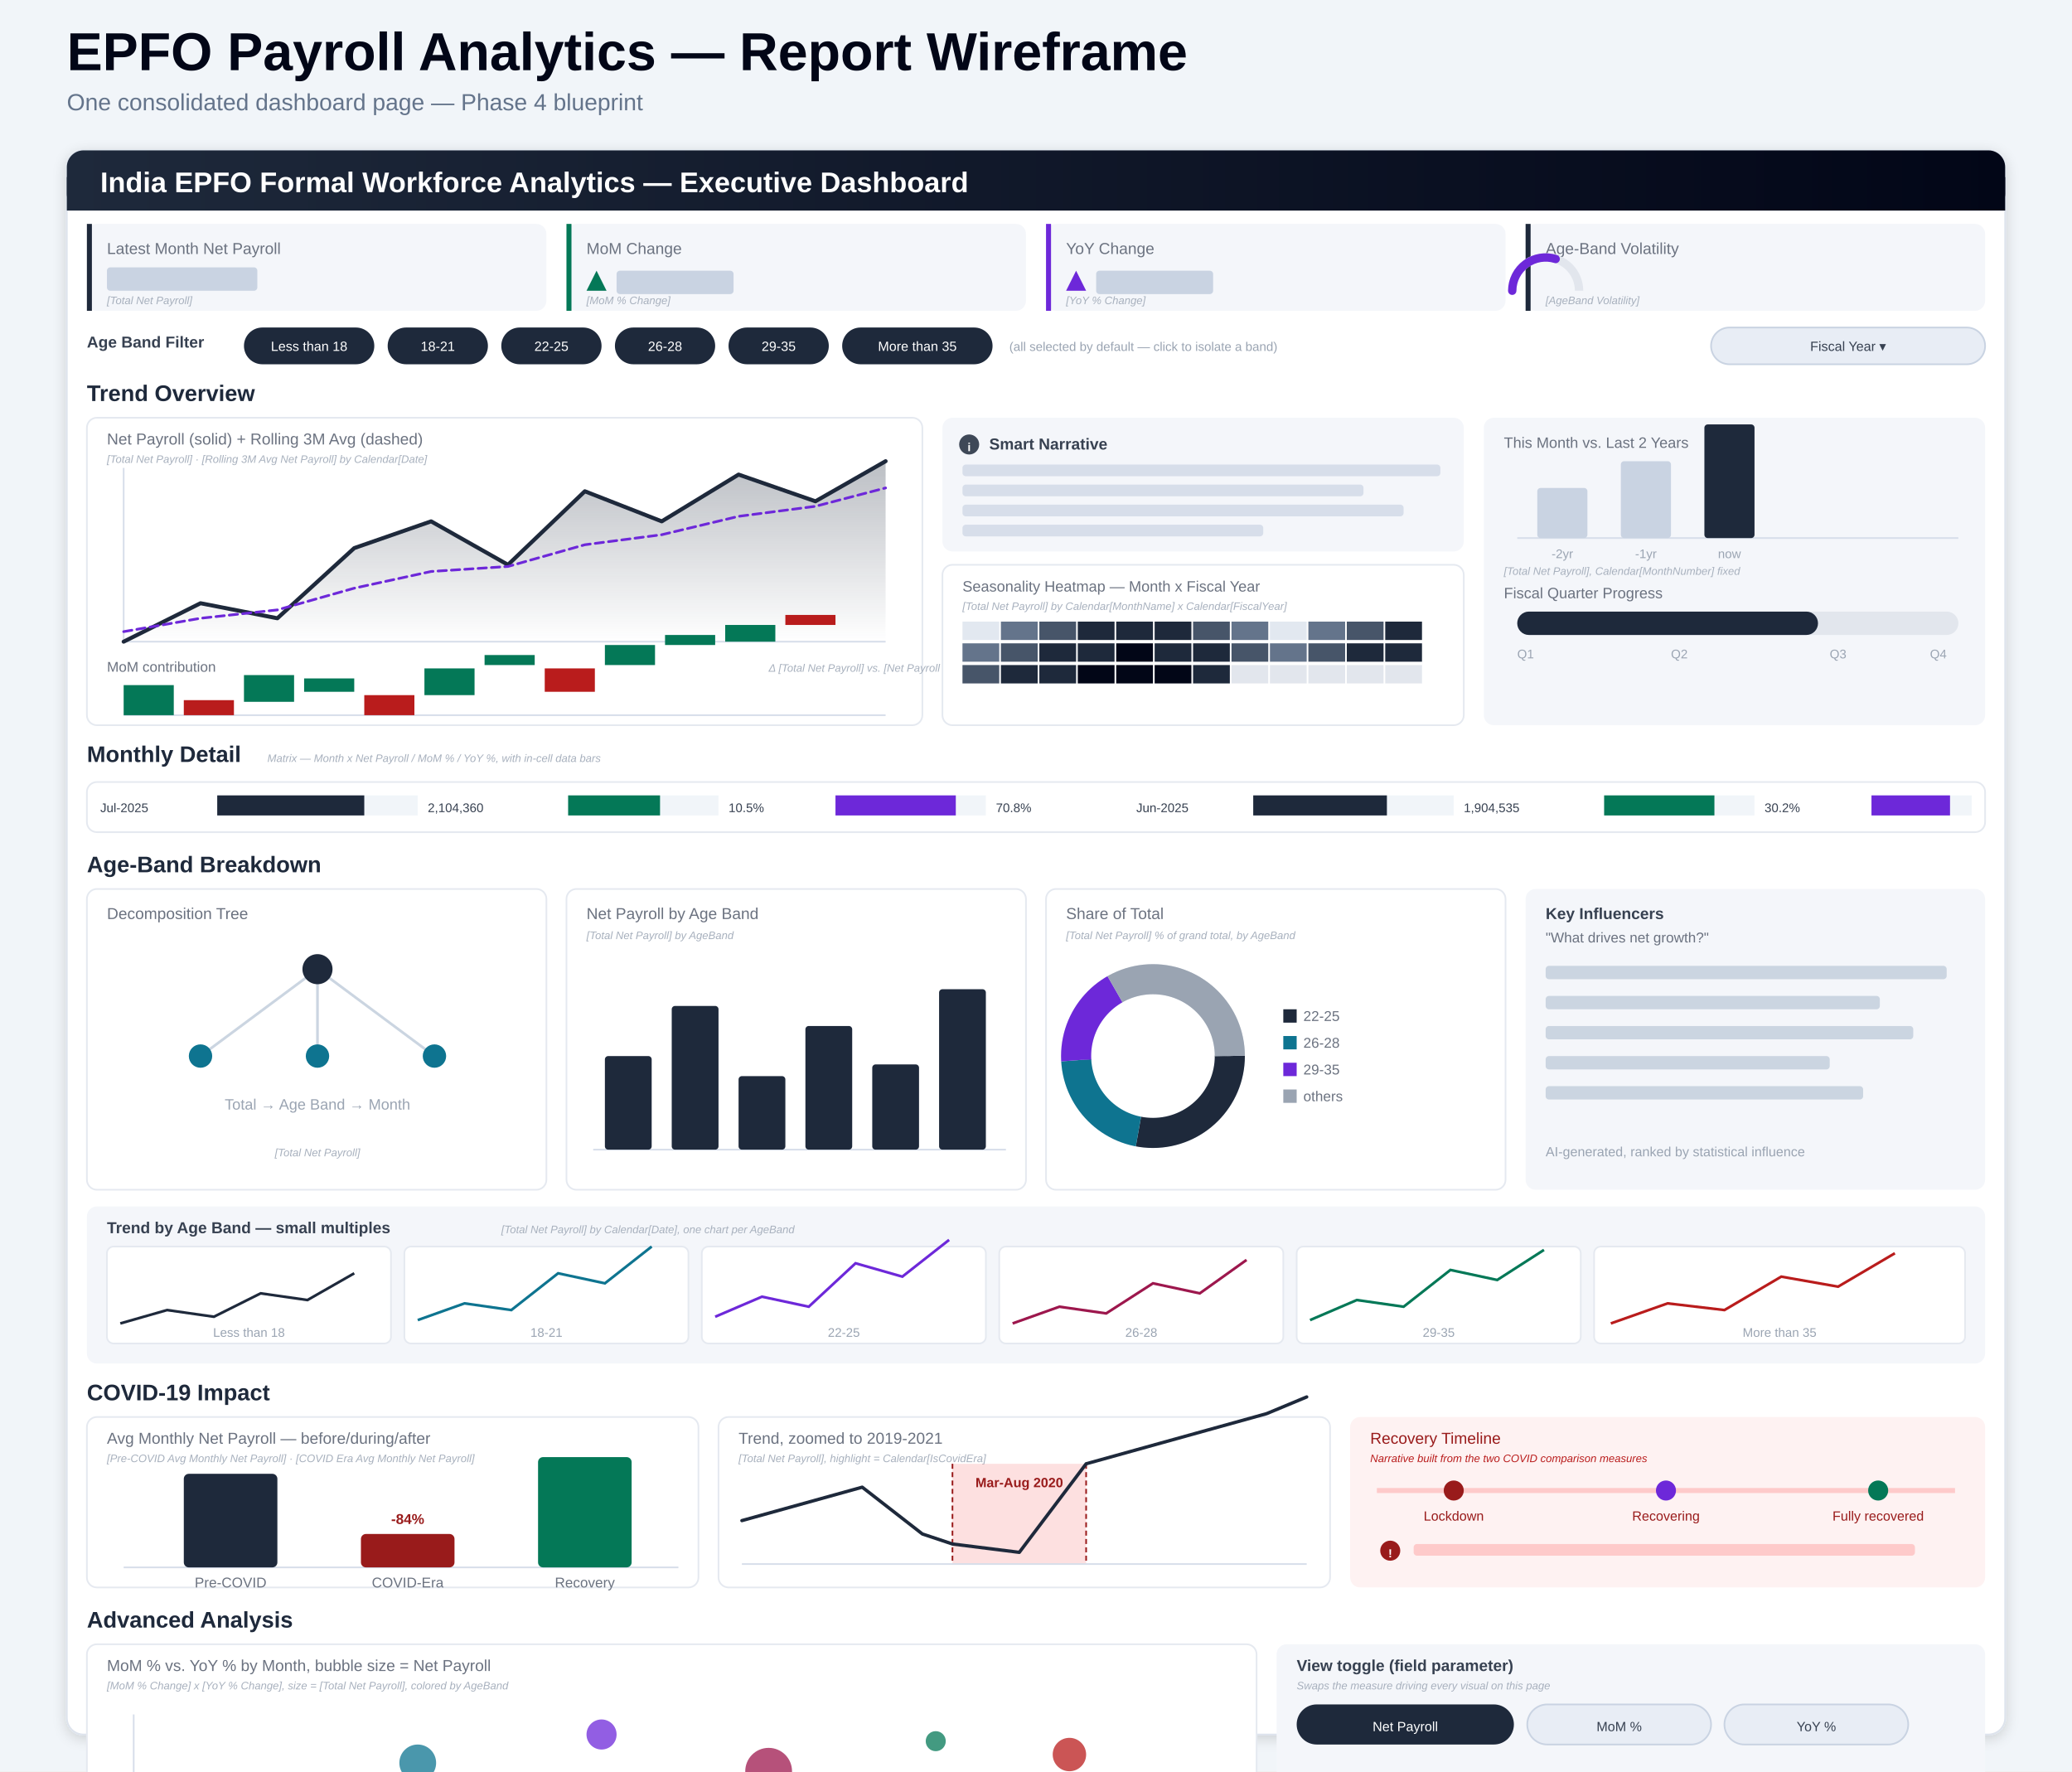
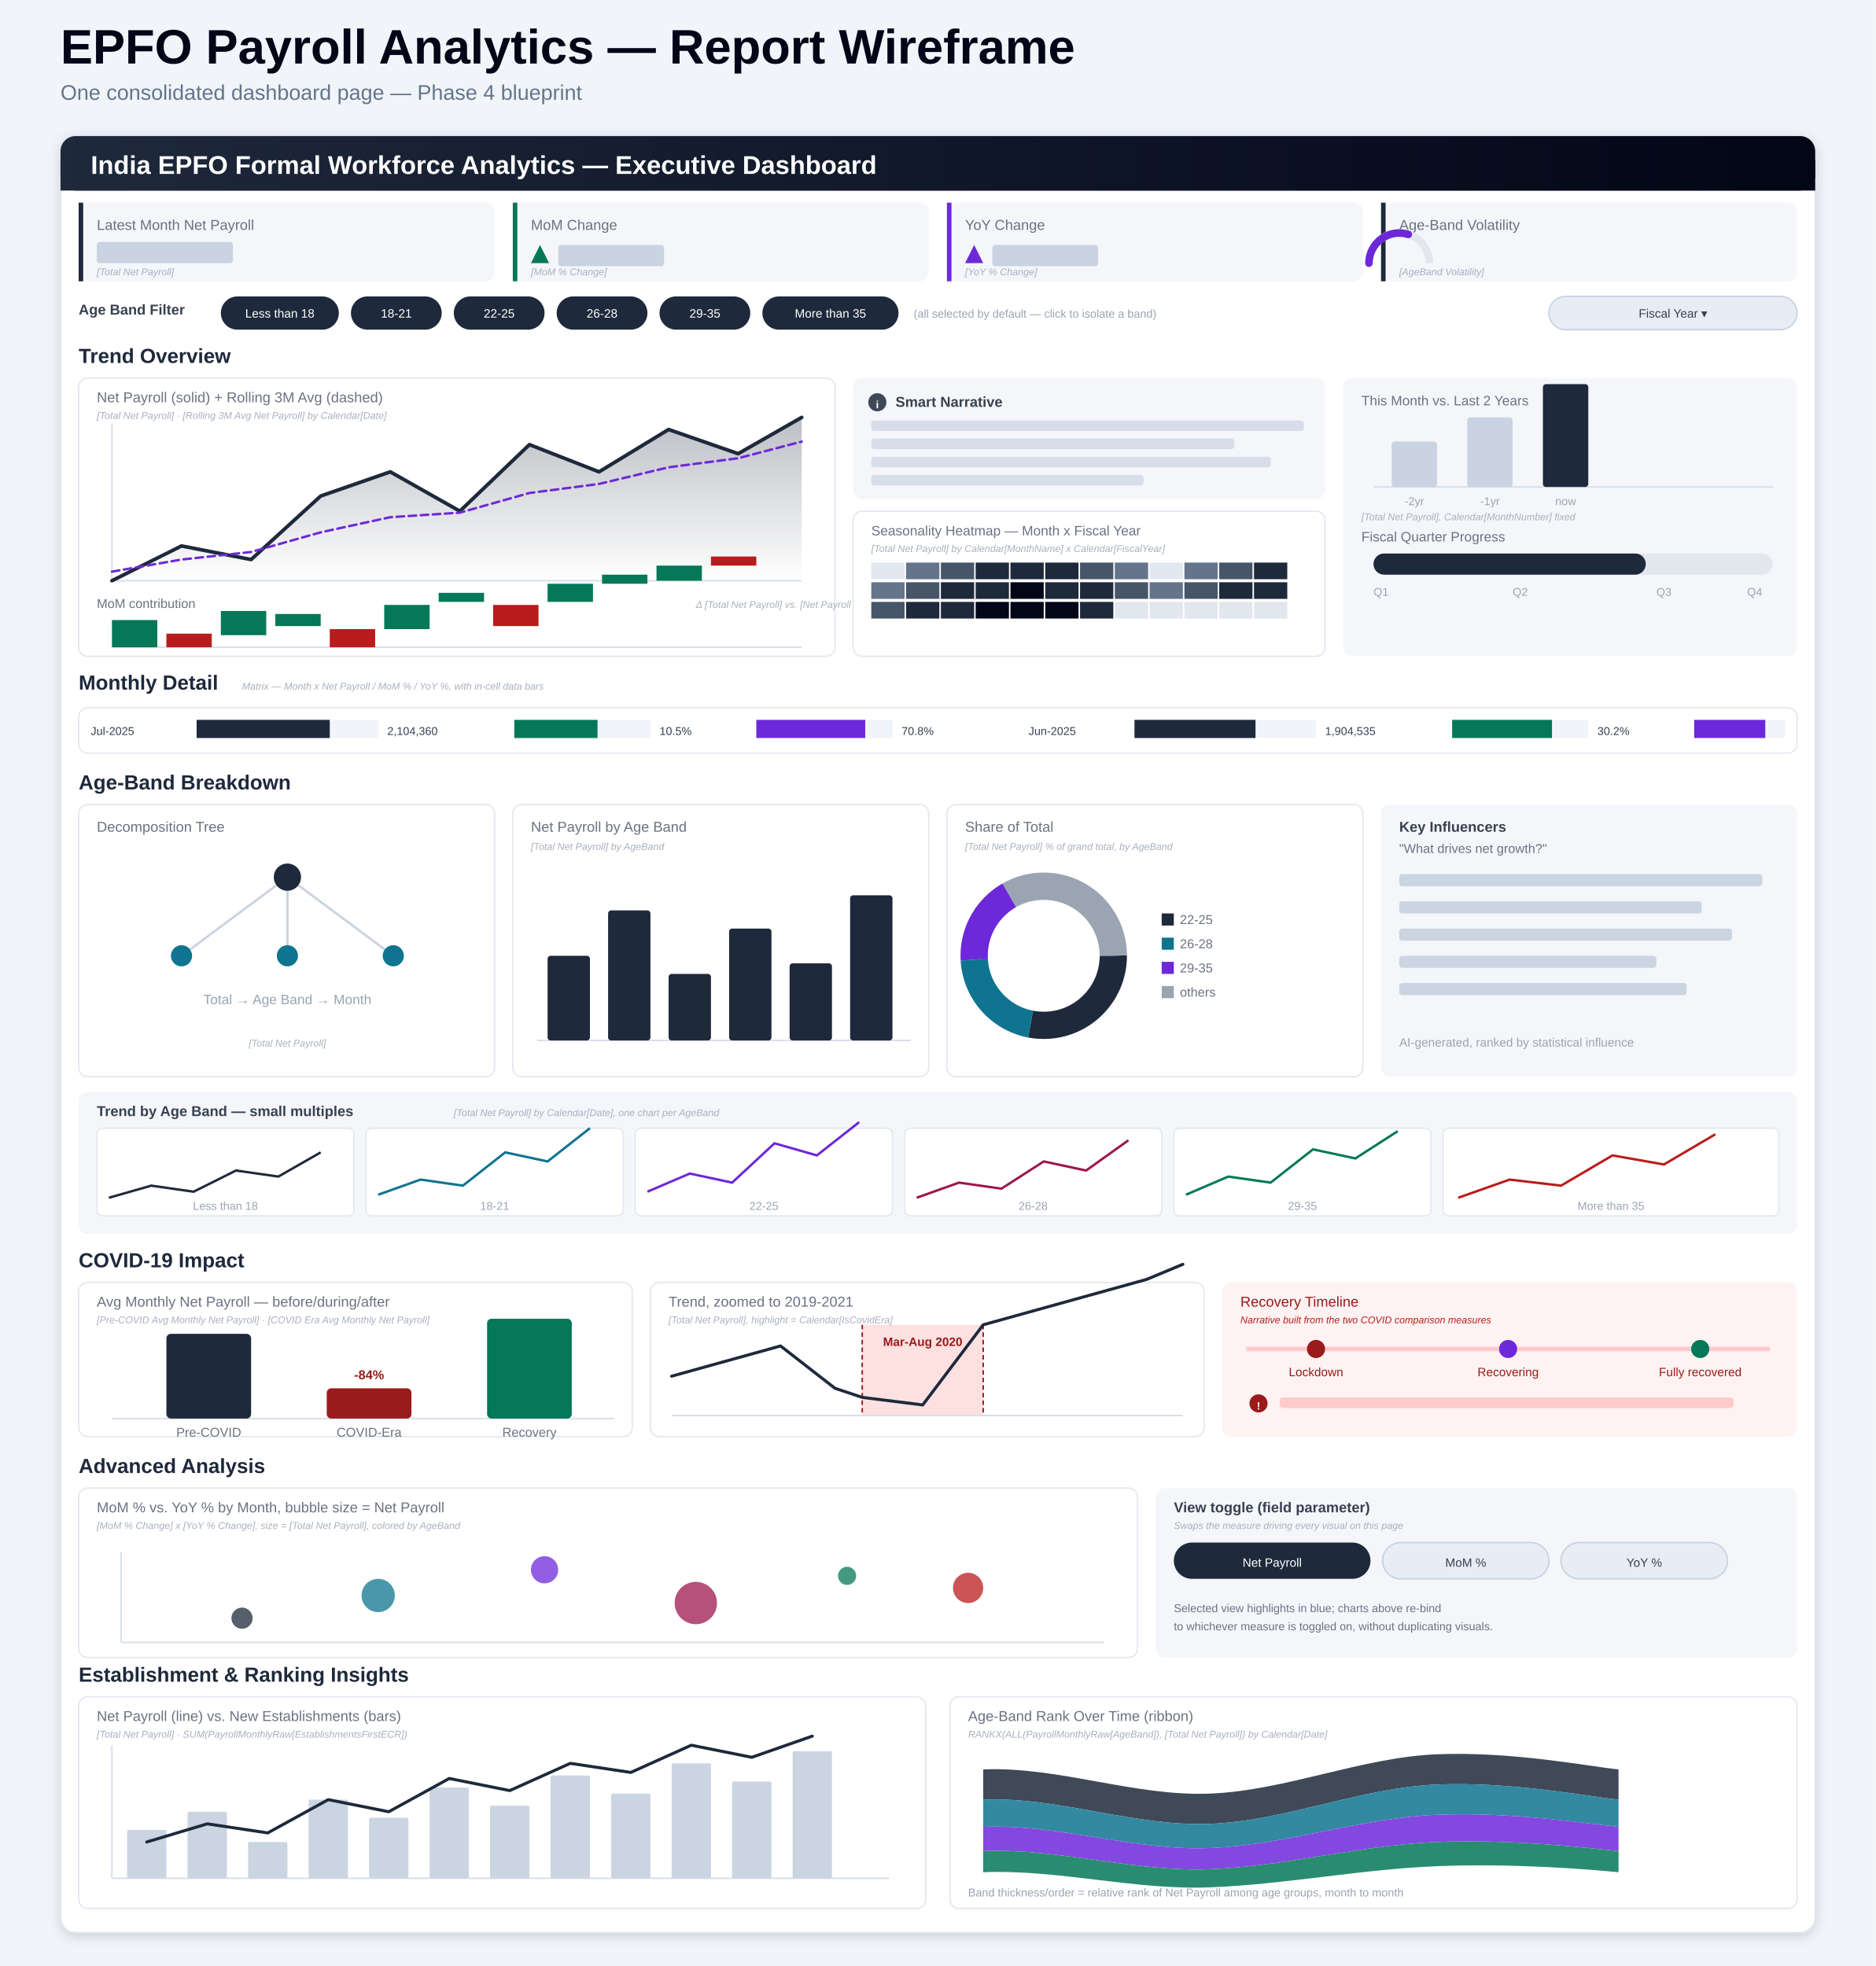
- <svg xmlns="http://www.w3.org/2000/svg" viewBox="0 0 1240 1060" font-family="Segoe UI, Arial, sans-serif">
+ <svg xmlns="http://www.w3.org/2000/svg" viewBox="0 0 1240 1300" font-family="Segoe UI, Arial, sans-serif">
  <defs>
    <filter id="cardShadow" x="-20%" y="-20%" width="140%" height="140%">
      <feDropShadow dx="0" dy="2" stdDeviation="4" flood-color="#020617" flood-opacity="0.16" />
    </filter>
    <linearGradient id="areaFill" x1="0" y1="0" x2="0" y2="1">
      <stop offset="0%" stop-color="#1E293B" stop-opacity="0.30" />
      <stop offset="100%" stop-color="#1E293B" stop-opacity="0" />
    </linearGradient>
    <linearGradient id="headerGradient" x1="0" y1="0" x2="1" y2="0">
      <stop offset="0%" stop-color="#1E293B" />
      <stop offset="100%" stop-color="#020617" />
    </linearGradient>
  </defs>
-   <rect x="0" y="0" width="1240" height="1060" fill="#F1F5F9" />
+   <rect x="0" y="0" width="1240" height="1300" fill="#F1F5F9" />
  <text x="40" y="42" font-size="32" font-weight="800" fill="#020617">EPFO Payroll Analytics — Report Wireframe</text>
  <text x="40" y="66" font-size="14" fill="#64748B">One consolidated dashboard page — Phase 4 blueprint</text>
  <g transform="translate(40,90)">
-     <rect x="0" y="0" width="1160" height="948" rx="10" fill="#ffffff" stroke="#dde3ec" filter="url(#cardShadow)" />
+     <rect x="0" y="0" width="1160" height="1188" rx="10" fill="#ffffff" stroke="#dde3ec" filter="url(#cardShadow)" />
    <rect x="0" y="0" width="1160" height="36" rx="10" fill="url(#headerGradient)" />
    <rect x="0" y="16" width="1160" height="20" fill="url(#headerGradient)" />
    <text x="20" y="25" font-size="17" font-weight="700" fill="#ffffff">India EPFO Formal Workforce Analytics — Executive Dashboard</text>
    <rect x="12" y="44" width="275" height="52" rx="6" fill="#f4f6fa" />
    <rect x="12" y="44" width="3" height="52" fill="#1E293B" />
    <rect x="299" y="44" width="275" height="52" rx="6" fill="#f4f6fa" />
    <rect x="299" y="44" width="3" height="52" fill="#047857" />
    <rect x="586" y="44" width="275" height="52" rx="6" fill="#f4f6fa" />
    <rect x="586" y="44" width="3" height="52" fill="#6D28D9" />
    <rect x="873" y="44" width="275" height="52" rx="6" fill="#f4f6fa" />
    <rect x="873" y="44" width="3" height="52" fill="#1E293B" />
    <g font-size="9.5" fill="#6b7280">
      <text x="24" y="62">Latest Month Net Payroll</text>
      <text x="24" y="92" font-size="6.5" font-style="italic" fill="#a7b0bd">[Total Net Payroll]</text>
      <rect x="24" y="70" width="90" height="14" rx="2" fill="#c9d3e2" />
      <text x="311" y="62">MoM Change</text>
      <g transform="translate(311,72)">
        <polygon points="0,12 6,0 12,12" fill="#047857" />
      </g>
      <rect x="329" y="72" width="70" height="14" rx="2" fill="#c9d3e2" />
      <text x="311" y="92" font-size="6.5" font-style="italic" fill="#a7b0bd">[MoM % Change]</text>
      <text x="598" y="62">YoY Change</text>
      <g transform="translate(598,72)">
        <polygon points="0,12 6,0 12,12" fill="#6D28D9" />
      </g>
      <rect x="616" y="72" width="70" height="14" rx="2" fill="#c9d3e2" />
      <text x="598" y="92" font-size="6.5" font-style="italic" fill="#a7b0bd">[YoY % Change]</text>
      <text x="885" y="62">Age-Band Volatility</text>
      <text x="885" y="92" font-size="6.5" font-style="italic" fill="#a7b0bd">[AgeBand Volatility]</text>
      <g transform="translate(885,84)">
        <path d="M -20,0 A 20,20 0 0 1 20,0" fill="none" stroke="#e2e6ed" stroke-width="5" />
        <path d="M -20,0 A 20,20 0 0 1 6,-19" fill="none" stroke="#6D28D9" stroke-width="5" stroke-linecap="round" />
      </g>
    </g>
    <text x="12" y="118" font-size="9.5" fill="#374151" font-weight="600">Age Band Filter</text>
    <g font-size="8">
      <rect x="106" y="106" width="78" height="22" rx="11" fill="#1E293B" />
      <text x="145" y="120" fill="#ffffff" text-anchor="middle">Less than 18</text>
      <rect x="192" y="106" width="60" height="22" rx="11" fill="#1E293B" />
      <text x="222" y="120" fill="#ffffff" text-anchor="middle">18-21</text>
      <rect x="260" y="106" width="60" height="22" rx="11" fill="#1E293B" />
      <text x="290" y="120" fill="#ffffff" text-anchor="middle">22-25</text>
      <rect x="328" y="106" width="60" height="22" rx="11" fill="#1E293B" />
      <text x="358" y="120" fill="#ffffff" text-anchor="middle">26-28</text>
      <rect x="396" y="106" width="60" height="22" rx="11" fill="#1E293B" />
      <text x="426" y="120" fill="#ffffff" text-anchor="middle">29-35</text>
      <rect x="464" y="106" width="90" height="22" rx="11" fill="#1E293B" />
      <text x="509" y="120" fill="#ffffff" text-anchor="middle">More than 35</text>
    </g>
    <text x="564" y="120" font-size="7.5" fill="#9aa4b2">(all selected by default — click to isolate a band)</text>
    <rect x="984" y="106" width="164" height="22" rx="11" fill="#e8edf5" stroke="#c9d3e2" />
    <text x="1066" y="120" font-size="8" fill="#374151" text-anchor="middle">Fiscal Year ▾</text>
    <text x="12" y="150" font-size="13.5" font-weight="700" fill="#1E293B">Trend Overview</text>
    <rect x="12" y="160" width="500" height="184" rx="6" fill="#ffffff" stroke="#e5e9f0" />
    <text x="24" y="176" font-size="9.5" fill="#6b7280">Net Payroll (solid) + Rolling 3M Avg (dashed)</text>
    <text x="24" y="187" font-size="6.5" font-style="italic" fill="#a7b0bd">[Total Net Payroll] · [Rolling 3M Avg Net Payroll] by Calendar[Date]</text>
    <line x1="34" y1="190" x2="34" y2="294" stroke="#d7deea" />
    <line x1="34" y1="294" x2="490" y2="294" stroke="#d7deea" />
    <polygon points="34,294 80,271 126,280 172,238 218,222 264,248 310,204 356,222 402,194 448,210 490,186 490,294" fill="url(#areaFill)" />
    <polyline points="34,294 80,271 126,280 172,238 218,222 264,248 310,204 356,222 402,194 448,210 490,186" fill="none" stroke="#1E293B" stroke-width="2.4" stroke-linecap="round" stroke-linejoin="round" />
    <polyline points="34,288 80,280 126,275 172,262 218,252 264,249 310,236 356,230 402,219 448,213 490,202" fill="none" stroke="#6D28D9" stroke-width="1.6" stroke-dasharray="5,3" stroke-linecap="round" />
    <text x="24" y="312" font-size="8.5" fill="#6b7280">MoM contribution</text>
    <text x="420" y="312" font-size="6.5" font-style="italic" fill="#a7b0bd">Δ [Total Net Payroll] vs. [Net Payroll PM]</text>
    <line x1="34" y1="338" x2="490" y2="338" stroke="#d7deea" />
    <g>
      <rect x="34" y="320" width="30" height="18" fill="#047857" />
      <rect x="70" y="329" width="30" height="9" fill="#B91C1C" />
      <rect x="106" y="314" width="30" height="16" fill="#047857" />
      <rect x="142" y="316" width="30" height="8" fill="#047857" />
      <rect x="178" y="326" width="30" height="12" fill="#B91C1C" />
      <rect x="214" y="310" width="30" height="16" fill="#047857" />
      <rect x="250" y="302" width="30" height="6" fill="#047857" />
      <rect x="286" y="310" width="30" height="14" fill="#B91C1C" />
      <rect x="322" y="296" width="30" height="12" fill="#047857" />
      <rect x="358" y="290" width="30" height="6" fill="#047857" />
      <rect x="394" y="284" width="30" height="10" fill="#047857" />
      <rect x="430" y="278" width="30" height="6" fill="#B91C1C" />
    </g>
    <rect x="524" y="160" width="312" height="80" rx="6" fill="#f4f6fa" />
    <circle cx="540" cy="176" r="6" fill="#1E293B" opacity="0.85" />
    <text x="540" y="180" font-size="7" fill="#ffffff" text-anchor="middle" font-weight="700">i</text>
    <text x="552" y="179" font-size="9.5" fill="#374151" font-weight="600">Smart Narrative</text>
    <rect x="536" y="188" width="286" height="7" rx="2" fill="#d7deea" />
    <rect x="536" y="200" width="240" height="7" rx="2" fill="#d7deea" />
    <rect x="536" y="212" width="264" height="7" rx="2" fill="#d7deea" />
    <rect x="536" y="224" width="180" height="7" rx="2" fill="#d7deea" />
    <rect x="524" y="248" width="312" height="96" rx="6" fill="#ffffff" stroke="#e5e9f0" />
    <text x="536" y="264" font-size="9" fill="#6b7280">Seasonality Heatmap — Month x Fiscal Year</text>
    <text x="536" y="275" font-size="6.5" font-style="italic" fill="#a7b0bd">[Total Net Payroll] by Calendar[MonthName] x Calendar[FiscalYear]</text>
    <g transform="translate(536,282)">
      <rect x="0" y="0" width="22" height="11" fill="#E2E8F0" />
      <rect x="23" y="0" width="22" height="11" fill="#64748B" />
      <rect x="46" y="0" width="22" height="11" fill="#475569" />
      <rect x="69" y="0" width="22" height="11" fill="#1E293B" />
      <rect x="92" y="0" width="22" height="11" fill="#1E293B" />
      <rect x="115" y="0" width="22" height="11" fill="#1E293B" />
      <rect x="138" y="0" width="22" height="11" fill="#475569" />
      <rect x="161" y="0" width="22" height="11" fill="#64748B" />
      <rect x="184" y="0" width="22" height="11" fill="#E2E8F0" />
      <rect x="207" y="0" width="22" height="11" fill="#64748B" />
      <rect x="230" y="0" width="22" height="11" fill="#475569" />
      <rect x="253" y="0" width="22" height="11" fill="#1E293B" />
      <rect x="0" y="13" width="22" height="11" fill="#64748B" />
      <rect x="23" y="13" width="22" height="11" fill="#475569" />
      <rect x="46" y="13" width="22" height="11" fill="#1E293B" />
      <rect x="69" y="13" width="22" height="11" fill="#1E293B" />
      <rect x="92" y="13" width="22" height="11" fill="#020617" />
      <rect x="115" y="13" width="22" height="11" fill="#1E293B" />
      <rect x="138" y="13" width="22" height="11" fill="#1E293B" />
      <rect x="161" y="13" width="22" height="11" fill="#475569" />
      <rect x="184" y="13" width="22" height="11" fill="#64748B" />
      <rect x="207" y="13" width="22" height="11" fill="#475569" />
      <rect x="230" y="13" width="22" height="11" fill="#1E293B" />
      <rect x="253" y="13" width="22" height="11" fill="#1E293B" />
      <rect x="0" y="26" width="22" height="11" fill="#475569" />
      <rect x="23" y="26" width="22" height="11" fill="#1E293B" />
      <rect x="46" y="26" width="22" height="11" fill="#1E293B" />
      <rect x="69" y="26" width="22" height="11" fill="#020617" />
      <rect x="92" y="26" width="22" height="11" fill="#020617" />
      <rect x="115" y="26" width="22" height="11" fill="#020617" />
      <rect x="138" y="26" width="22" height="11" fill="#1E293B" />
      <rect x="161" y="26" width="22" height="11" fill="#e2e6ed" />
      <rect x="184" y="26" width="22" height="11" fill="#e2e6ed" />
      <rect x="207" y="26" width="22" height="11" fill="#e2e6ed" />
      <rect x="230" y="26" width="22" height="11" fill="#e2e6ed" />
      <rect x="253" y="26" width="22" height="11" fill="#e2e6ed" />
    </g>
    <rect x="848" y="160" width="300" height="184" rx="6" fill="#f4f6fa" />
    <text x="860" y="178" font-size="9" fill="#6b7280">This Month vs. Last 2 Years</text>
    <line x1="868" y1="232" x2="1132" y2="232" stroke="#d7deea" />
    <rect x="880" y="202" width="30" height="30" rx="2" fill="#c9d3e2" />
    <rect x="930" y="186" width="30" height="46" rx="2" fill="#c9d3e2" />
    <rect x="980" y="164" width="30" height="68" rx="2" fill="#1E293B" />
    <text x="895" y="244" font-size="7.5" fill="#9aa4b2" text-anchor="middle">-2yr</text>
    <text x="945" y="244" font-size="7.5" fill="#9aa4b2" text-anchor="middle">-1yr</text>
    <text x="995" y="244" font-size="7.5" fill="#9aa4b2" text-anchor="middle">now</text>
    <text x="860" y="254" font-size="6.5" font-style="italic" fill="#a7b0bd">[Total Net Payroll], Calendar[MonthNumber] fixed</text>
    <text x="860" y="268" font-size="9" fill="#6b7280">Fiscal Quarter Progress</text>
    <rect x="868" y="276" width="264" height="14" rx="7" fill="#e2e6ed" />
    <rect x="868" y="276" width="180" height="14" rx="7" fill="#1E293B" />
    <text x="868" y="304" font-size="7.5" fill="#9aa4b2">Q1</text>
    <text x="960" y="304" font-size="7.5" fill="#9aa4b2">Q2</text>
    <text x="1055" y="304" font-size="7.5" fill="#9aa4b2">Q3</text>
    <text x="1115" y="304" font-size="7.5" fill="#9aa4b2">Q4</text>
    <text x="12" y="366" font-size="13.5" font-weight="700" fill="#1E293B">Monthly Detail</text>
    <text x="120" y="366" font-size="6.5" font-style="italic" fill="#a7b0bd">Matrix — Month x Net Payroll / MoM % / YoY %, with in-cell data bars</text>
    <rect x="12" y="378" width="1136" height="30" rx="6" fill="#ffffff" stroke="#e5e9f0" />
    <g font-size="7.5" fill="#374151">
      <text x="20" y="396">Jul-2025</text>
      <rect x="90" y="386" width="120" height="12" fill="#F1F5F9" />
      <rect x="90" y="386" width="88" height="12" fill="#1E293B" />
      <text x="216" y="396">2,104,360</text>
      <rect x="300" y="386" width="90" height="12" fill="#F1F5F9" />
      <rect x="300" y="386" width="55" height="12" fill="#047857" />
      <text x="396" y="396">10.5%</text>
      <rect x="460" y="386" width="90" height="12" fill="#F1F5F9" />
      <rect x="460" y="386" width="72" height="12" fill="#6D28D9" />
      <text x="556" y="396">70.8%</text>
      <text x="640" y="396">Jun-2025</text>
      <rect x="710" y="386" width="120" height="12" fill="#F1F5F9" />
      <rect x="710" y="386" width="80" height="12" fill="#1E293B" />
      <text x="836" y="396">1,904,535</text>
      <rect x="920" y="386" width="90" height="12" fill="#F1F5F9" />
      <rect x="920" y="386" width="66" height="12" fill="#047857" />
      <text x="1016" y="396">30.2%</text>
      <rect x="1080" y="386" width="60" height="12" fill="#F1F5F9" />
      <rect x="1080" y="386" width="47" height="12" fill="#6D28D9" />
    </g>
    <text x="12" y="432" font-size="13.5" font-weight="700" fill="#1E293B">Age-Band Breakdown</text>
    <rect x="12" y="442" width="275" height="180" rx="6" fill="#ffffff" stroke="#e5e9f0" />
    <text x="24" y="460" font-size="9.5" fill="#6b7280">Decomposition Tree</text>
    <g stroke="#CBD5E1" stroke-width="1.6" fill="none">
      <line x1="150" y1="490" x2="80" y2="542" />
      <line x1="150" y1="490" x2="150" y2="542" />
      <line x1="150" y1="490" x2="220" y2="542" />
    </g>
    <circle cx="150" cy="490" r="9" fill="#1E293B" />
    <circle cx="80" cy="542" r="7" fill="#0E7490" />
    <circle cx="150" cy="542" r="7" fill="#0E7490" />
    <circle cx="220" cy="542" r="7" fill="#0E7490" />
    <text x="150" y="574" font-size="9" fill="#9aa4b2" text-anchor="middle">Total → Age Band → Month</text>
    <text x="150" y="602" font-size="6.5" font-style="italic" fill="#a7b0bd" text-anchor="middle">[Total Net Payroll]</text>
    <rect x="299" y="442" width="275" height="180" rx="6" fill="#ffffff" stroke="#e5e9f0" />
    <text x="311" y="460" font-size="9.5" fill="#6b7280">Net Payroll by Age Band</text>
    <text x="311" y="472" font-size="6.5" font-style="italic" fill="#a7b0bd">[Total Net Payroll] by AgeBand</text>
    <line x1="315" y1="598" x2="562" y2="598" stroke="#d7deea" />
    <g fill="#1E293B">
      <rect x="322" y="542" width="28" height="56" rx="2" />
      <rect x="362" y="512" width="28" height="86" rx="2" />
      <rect x="402" y="554" width="28" height="44" rx="2" />
      <rect x="442" y="524" width="28" height="74" rx="2" />
      <rect x="482" y="547" width="28" height="51" rx="2" />
      <rect x="522" y="502" width="28" height="96" rx="2" />
    </g>
    <rect x="586" y="442" width="275" height="180" rx="6" fill="#ffffff" stroke="#e5e9f0" />
    <text x="598" y="460" font-size="9.5" fill="#6b7280">Share of Total</text>
    <text x="598" y="472" font-size="6.5" font-style="italic" fill="#a7b0bd">[Total Net Payroll] % of grand total, by AgeBand</text>
    <g transform="translate(650,542)">
      <circle r="46" fill="none" stroke="#e2e6ed" stroke-width="18" />
      <circle r="46" fill="none" stroke="#1E293B" stroke-width="18" stroke-dasharray="81 208" />
      <circle r="46" fill="none" stroke="#0E7490" stroke-width="18" stroke-dasharray="61 228" stroke-dashoffset="-81" />
      <circle r="46" fill="none" stroke="#6D28D9" stroke-width="18" stroke-dasharray="51 238" stroke-dashoffset="-142" />
      <circle r="46" fill="none" stroke="#9aa4b2" stroke-width="18" stroke-dasharray="96 193" stroke-dashoffset="-193" />
    </g>
    <g font-size="8.5" fill="#6b7280">
      <rect x="728" y="514" width="8" height="8" fill="#1E293B" />
      <text x="740" y="521">22-25</text>
      <rect x="728" y="530" width="8" height="8" fill="#0E7490" />
      <text x="740" y="537">26-28</text>
      <rect x="728" y="546" width="8" height="8" fill="#6D28D9" />
      <text x="740" y="553">29-35</text>
      <rect x="728" y="562" width="8" height="8" fill="#9aa4b2" />
      <text x="740" y="569">others</text>
    </g>
    <rect x="873" y="442" width="275" height="180" rx="6" fill="#f4f6fa" />
    <text x="885" y="460" font-size="9.5" fill="#374151" font-weight="600">Key Influencers</text>
    <text x="885" y="474" font-size="8.5" fill="#6b7280">"What drives net growth?"</text>
    <g fill="#CBD5E1">
      <rect x="885" y="488" width="240" height="8" rx="2" />
      <rect x="885" y="506" width="200" height="8" rx="2" />
      <rect x="885" y="524" width="220" height="8" rx="2" />
      <rect x="885" y="542" width="170" height="8" rx="2" />
      <rect x="885" y="560" width="190" height="8" rx="2" />
    </g>
    <text x="885" y="602" font-size="8" fill="#9aa4b2">AI-generated, ranked by statistical influence</text>
    <rect x="12" y="632" width="1136" height="94" rx="6" fill="#f4f6fa" />
    <text x="24" y="648" font-size="9.5" fill="#374151" font-weight="600">Trend by Age Band — small multiples</text>
    <text x="260" y="648" font-size="6.5" font-style="italic" fill="#a7b0bd">[Total Net Payroll] by Calendar[Date], one chart per AgeBand</text>
    <g font-size="7.5" fill="#9aa4b2" text-anchor="middle">
      <rect x="24" y="656" width="170" height="58" rx="4" fill="#ffffff" stroke="#e5e9f0" />
      <polyline points="32,702 60,694 88,698 116,684 144,688 172,672" fill="none" stroke="#1E293B" stroke-width="1.6" />
      <text x="109" y="710">Less than 18</text>
      <rect x="202" y="656" width="170" height="58" rx="4" fill="#ffffff" stroke="#e5e9f0" />
      <polyline points="210,700 238,690 266,694 294,672 322,678 350,656" fill="none" stroke="#0E7490" stroke-width="1.6" />
      <text x="287" y="710">18-21</text>
      <rect x="380" y="656" width="170" height="58" rx="4" fill="#ffffff" stroke="#e5e9f0" />
      <polyline points="388,698 416,686 444,692 472,666 500,674 528,652" fill="none" stroke="#6D28D9" stroke-width="1.6" />
      <text x="465" y="710">22-25</text>
      <rect x="558" y="656" width="170" height="58" rx="4" fill="#ffffff" stroke="#e5e9f0" />
      <polyline points="566,702 594,692 622,696 650,678 678,684 706,664" fill="none" stroke="#9D174D" stroke-width="1.6" />
      <text x="643" y="710">26-28</text>
      <rect x="736" y="656" width="170" height="58" rx="4" fill="#ffffff" stroke="#e5e9f0" />
      <polyline points="744,700 772,688 800,692 828,670 856,676 884,658" fill="none" stroke="#047857" stroke-width="1.6" />
      <text x="821" y="710">29-35</text>
      <rect x="914" y="656" width="222" height="58" rx="4" fill="#ffffff" stroke="#e5e9f0" />
      <polyline points="924,702 958,690 992,694 1026,674 1060,680 1094,660" fill="none" stroke="#B91C1C" stroke-width="1.6" />
      <text x="1025" y="710">More than 35</text>
    </g>
    <text x="12" y="748" font-size="13.5" font-weight="700" fill="#1E293B">COVID-19 Impact</text>
    <rect x="12" y="758" width="366" height="102" rx="6" fill="#ffffff" stroke="#e5e9f0" />
    <text x="24" y="774" font-size="9.5" fill="#6b7280">Avg Monthly Net Payroll — before/during/after</text>
    <text x="24" y="785" font-size="6.5" font-style="italic" fill="#a7b0bd">[Pre-COVID Avg Monthly Net Payroll] · [COVID Era Avg Monthly Net Payroll]</text>
    <line x1="34" y1="848" x2="366" y2="848" stroke="#d7deea" />
    <rect x="70" y="792" width="56" height="56" rx="3" fill="#1E293B" />
    <text x="98" y="860" font-size="8.5" fill="#6b7280" text-anchor="middle">Pre-COVID</text>
    <rect x="176" y="828" width="56" height="20" rx="3" fill="#991B1B" />
    <text x="204" y="860" font-size="8.5" fill="#6b7280" text-anchor="middle">COVID-Era</text>
    <text x="204" y="822" font-size="8.5" fill="#991B1B" text-anchor="middle" font-weight="700">-84%</text>
    <rect x="282" y="782" width="56" height="66" rx="3" fill="#047857" />
    <text x="310" y="860" font-size="8.5" fill="#6b7280" text-anchor="middle">Recovery</text>
    <rect x="390" y="758" width="366" height="102" rx="6" fill="#ffffff" stroke="#e5e9f0" />
    <text x="402" y="774" font-size="9.5" fill="#6b7280">Trend, zoomed to 2019-2021</text>
    <text x="402" y="785" font-size="6.5" font-style="italic" fill="#a7b0bd">[Total Net Payroll], highlight = Calendar[IsCovidEra]</text>
    <rect x="530" y="786" width="80" height="60" fill="#F87171" opacity="0.22" />
    <line x1="530" y1="786" x2="530" y2="846" stroke="#991B1B" stroke-dasharray="3,2" />
    <line x1="610" y1="786" x2="610" y2="846" stroke="#991B1B" stroke-dasharray="3,2" />
    <text x="570" y="800" font-size="8" fill="#991B1B" text-anchor="middle" font-weight="600">Mar-Aug 2020</text>
    <line x1="404" y1="846" x2="742" y2="846" stroke="#d7deea" />
    <polyline points="404,820 440,810 476,800 512,828 530,834 570,839 610,786 646,776 682,766 718,756 742,746" fill="none" stroke="#1E293B" stroke-width="2" stroke-linecap="round" stroke-linejoin="round" />
    <rect x="768" y="758" width="380" height="102" rx="6" fill="#FEF2F2" />
    <text x="780" y="774" font-size="9.5" fill="#991B1B">Recovery Timeline</text>
    <text x="780" y="785" font-size="6.5" font-style="italic" fill="#B91C1C">Narrative built from the two COVID comparison measures</text>
    <line x1="784" y1="802" x2="1130" y2="802" stroke="#FECACA" stroke-width="3" />
    <circle cx="830" cy="802" r="6" fill="#991B1B" />
    <text x="830" y="820" font-size="8" fill="#991B1B" text-anchor="middle">Lockdown</text>
    <circle cx="957" cy="802" r="6" fill="#6D28D9" />
    <text x="957" y="820" font-size="8" fill="#991B1B" text-anchor="middle">Recovering</text>
    <circle cx="1084" cy="802" r="6" fill="#047857" />
    <text x="1084" y="820" font-size="8" fill="#991B1B" text-anchor="middle">Fully recovered</text>
    <circle cx="792" cy="838" r="6" fill="#991B1B" />
    <text x="792" y="842" font-size="7" fill="#ffffff" text-anchor="middle" font-weight="700">!</text>
    <rect x="806" y="834" width="300" height="7" rx="2" fill="#FECACA" />
    <text x="12" y="884" font-size="13.5" font-weight="700" fill="#1E293B">Advanced Analysis</text>
    <rect x="12" y="894" width="700" height="112" rx="6" fill="#ffffff" stroke="#e5e9f0" />
    <text x="24" y="910" font-size="9.5" fill="#6b7280">MoM % vs. YoY % by Month, bubble size = Net Payroll</text>
    <text x="24" y="921" font-size="6.5" font-style="italic" fill="#a7b0bd">[MoM % Change] x [YoY % Change], size = [Total Net Payroll], colored by AgeBand</text>
    <line x1="40" y1="936" x2="40" y2="996" stroke="#d7deea" />
    <line x1="40" y1="996" x2="690" y2="996" stroke="#d7deea" />
    <circle cx="120" cy="980" r="7" fill="#1E293B" opacity="0.75" />
    <circle cx="210" cy="965" r="11" fill="#0E7490" opacity="0.75" />
    <circle cx="320" cy="948" r="9" fill="#6D28D9" opacity="0.75" />
    <circle cx="420" cy="970" r="14" fill="#9D174D" opacity="0.75" />
    <circle cx="520" cy="952" r="6" fill="#047857" opacity="0.75" />
    <circle cx="600" cy="960" r="10" fill="#B91C1C" opacity="0.75" />
    <rect x="724" y="894" width="424" height="112" rx="6" fill="#f4f6fa" />
    <text x="736" y="910" font-size="9.5" fill="#374151" font-weight="600">View toggle (field parameter)</text>
    <text x="736" y="921" font-size="6.5" font-style="italic" fill="#a7b0bd">Swaps the measure driving every visual on this page</text>
    <rect x="736" y="930" width="130" height="24" rx="12" fill="#1E293B" />
    <text x="801" y="946" font-size="8" fill="#ffffff" text-anchor="middle">Net Payroll</text>
    <rect x="874" y="930" width="110" height="24" rx="12" fill="#e8edf5" stroke="#c9d3e2" />
    <text x="929" y="946" font-size="8" fill="#374151" text-anchor="middle">MoM %</text>
    <rect x="992" y="930" width="110" height="24" rx="12" fill="#e8edf5" stroke="#c9d3e2" />
    <text x="1047" y="946" font-size="8" fill="#374151" text-anchor="middle">YoY %</text>
    <text x="736" y="976" font-size="7.5" fill="#6b7280">Selected view highlights in blue; charts above re-bind</text>
    <text x="736" y="988" font-size="7.5" fill="#6b7280">to whichever measure is toggled on, without duplicating visuals.</text>
+     <text x="12" y="1022" font-size="13.5" font-weight="700" fill="#1E293B">Establishment &amp; Ranking Insights</text>
+     <rect x="12" y="1032" width="560" height="140" rx="6" fill="#ffffff" stroke="#e5e9f0" />
+     <text x="24" y="1048" font-size="9.5" fill="#6b7280">Net Payroll (line) vs. New Establishments (bars)</text>
+     <text x="24" y="1059" font-size="6.5" font-style="italic" fill="#a7b0bd">[Total Net Payroll] · SUM(PayrollMonthlyRaw[EstablishmentsFirstECR])</text>
+     <line x1="34" y1="1064" x2="34" y2="1152" stroke="#d7deea" />
+     <line x1="34" y1="1152" x2="548" y2="1152" stroke="#d7deea" />
+     <g fill="#CBD5E1">
+       <rect x="44" y="1120" width="26" height="32" rx="1" />
+       <rect x="84" y="1108" width="26" height="44" rx="1" />
+       <rect x="124" y="1128" width="26" height="24" rx="1" />
+       <rect x="164" y="1100" width="26" height="52" rx="1" />
+       <rect x="204" y="1112" width="26" height="40" rx="1" />
+       <rect x="244" y="1092" width="26" height="60" rx="1" />
+       <rect x="284" y="1104" width="26" height="48" rx="1" />
+       <rect x="324" y="1084" width="26" height="68" rx="1" />
+       <rect x="364" y="1096" width="26" height="56" rx="1" />
+       <rect x="404" y="1076" width="26" height="76" rx="1" />
+       <rect x="444" y="1088" width="26" height="64" rx="1" />
+       <rect x="484" y="1068" width="26" height="84" rx="1" />
+     </g>
+     <polyline points="57,1128 97,1116 137,1122 177,1100 217,1108 257,1086 297,1094 337,1076 377,1082 417,1064 457,1072 497,1058" fill="none" stroke="#1E293B" stroke-width="2" stroke-linecap="round" stroke-linejoin="round" />
+     <rect x="588" y="1032" width="560" height="140" rx="6" fill="#ffffff" stroke="#e5e9f0" />
+     <text x="600" y="1048" font-size="9.5" fill="#6b7280">Age-Band Rank Over Time (ribbon)</text>
+     <text x="600" y="1059" font-size="6.5" font-style="italic" fill="#a7b0bd">RANKX(ALL(PayrollMonthlyRaw[AgeBand]), [Total Net Payroll]) by Calendar[Date]</text>
+     <g opacity="0.85">
+       <path d="M 610,1080 C 660,1078 710,1098 760,1096 C 810,1094 860,1072 910,1070 C 960,1068 1010,1078 1030,1080 L 1030,1100 C 1010,1098 960,1088 910,1090 C 860,1092 810,1114 760,1116 C 710,1118 660,1098 610,1100 Z" fill="#1E293B" />
+       <path d="M 610,1100 C 660,1098 710,1118 760,1116 C 810,1114 860,1092 910,1090 C 960,1088 1010,1098 1030,1100 L 1030,1118 C 1010,1116 960,1108 910,1110 C 860,1112 810,1130 760,1132 C 710,1134 660,1116 610,1118 Z" fill="#0E7490" />
+       <path d="M 610,1118 C 660,1116 710,1134 760,1132 C 810,1130 860,1112 910,1110 C 960,1108 1010,1116 1030,1118 L 1030,1134 C 1010,1132 960,1126 910,1128 C 860,1130 810,1144 760,1146 C 710,1148 660,1132 610,1134 Z" fill="#6D28D9" />
+       <path d="M 610,1134 C 660,1132 710,1148 760,1146 C 810,1144 860,1130 910,1128 C 960,1126 1010,1132 1030,1134 L 1030,1148 C 1010,1146 960,1142 910,1144 C 860,1146 810,1156 760,1158 C 710,1160 660,1146 610,1148 Z" fill="#047857" />
+     </g>
+     <text x="600" y="1164" font-size="7.5" fill="#9aa4b2">Band thickness/order = relative rank of Net Payroll among age groups, month to month</text>
  </g>
</svg>
